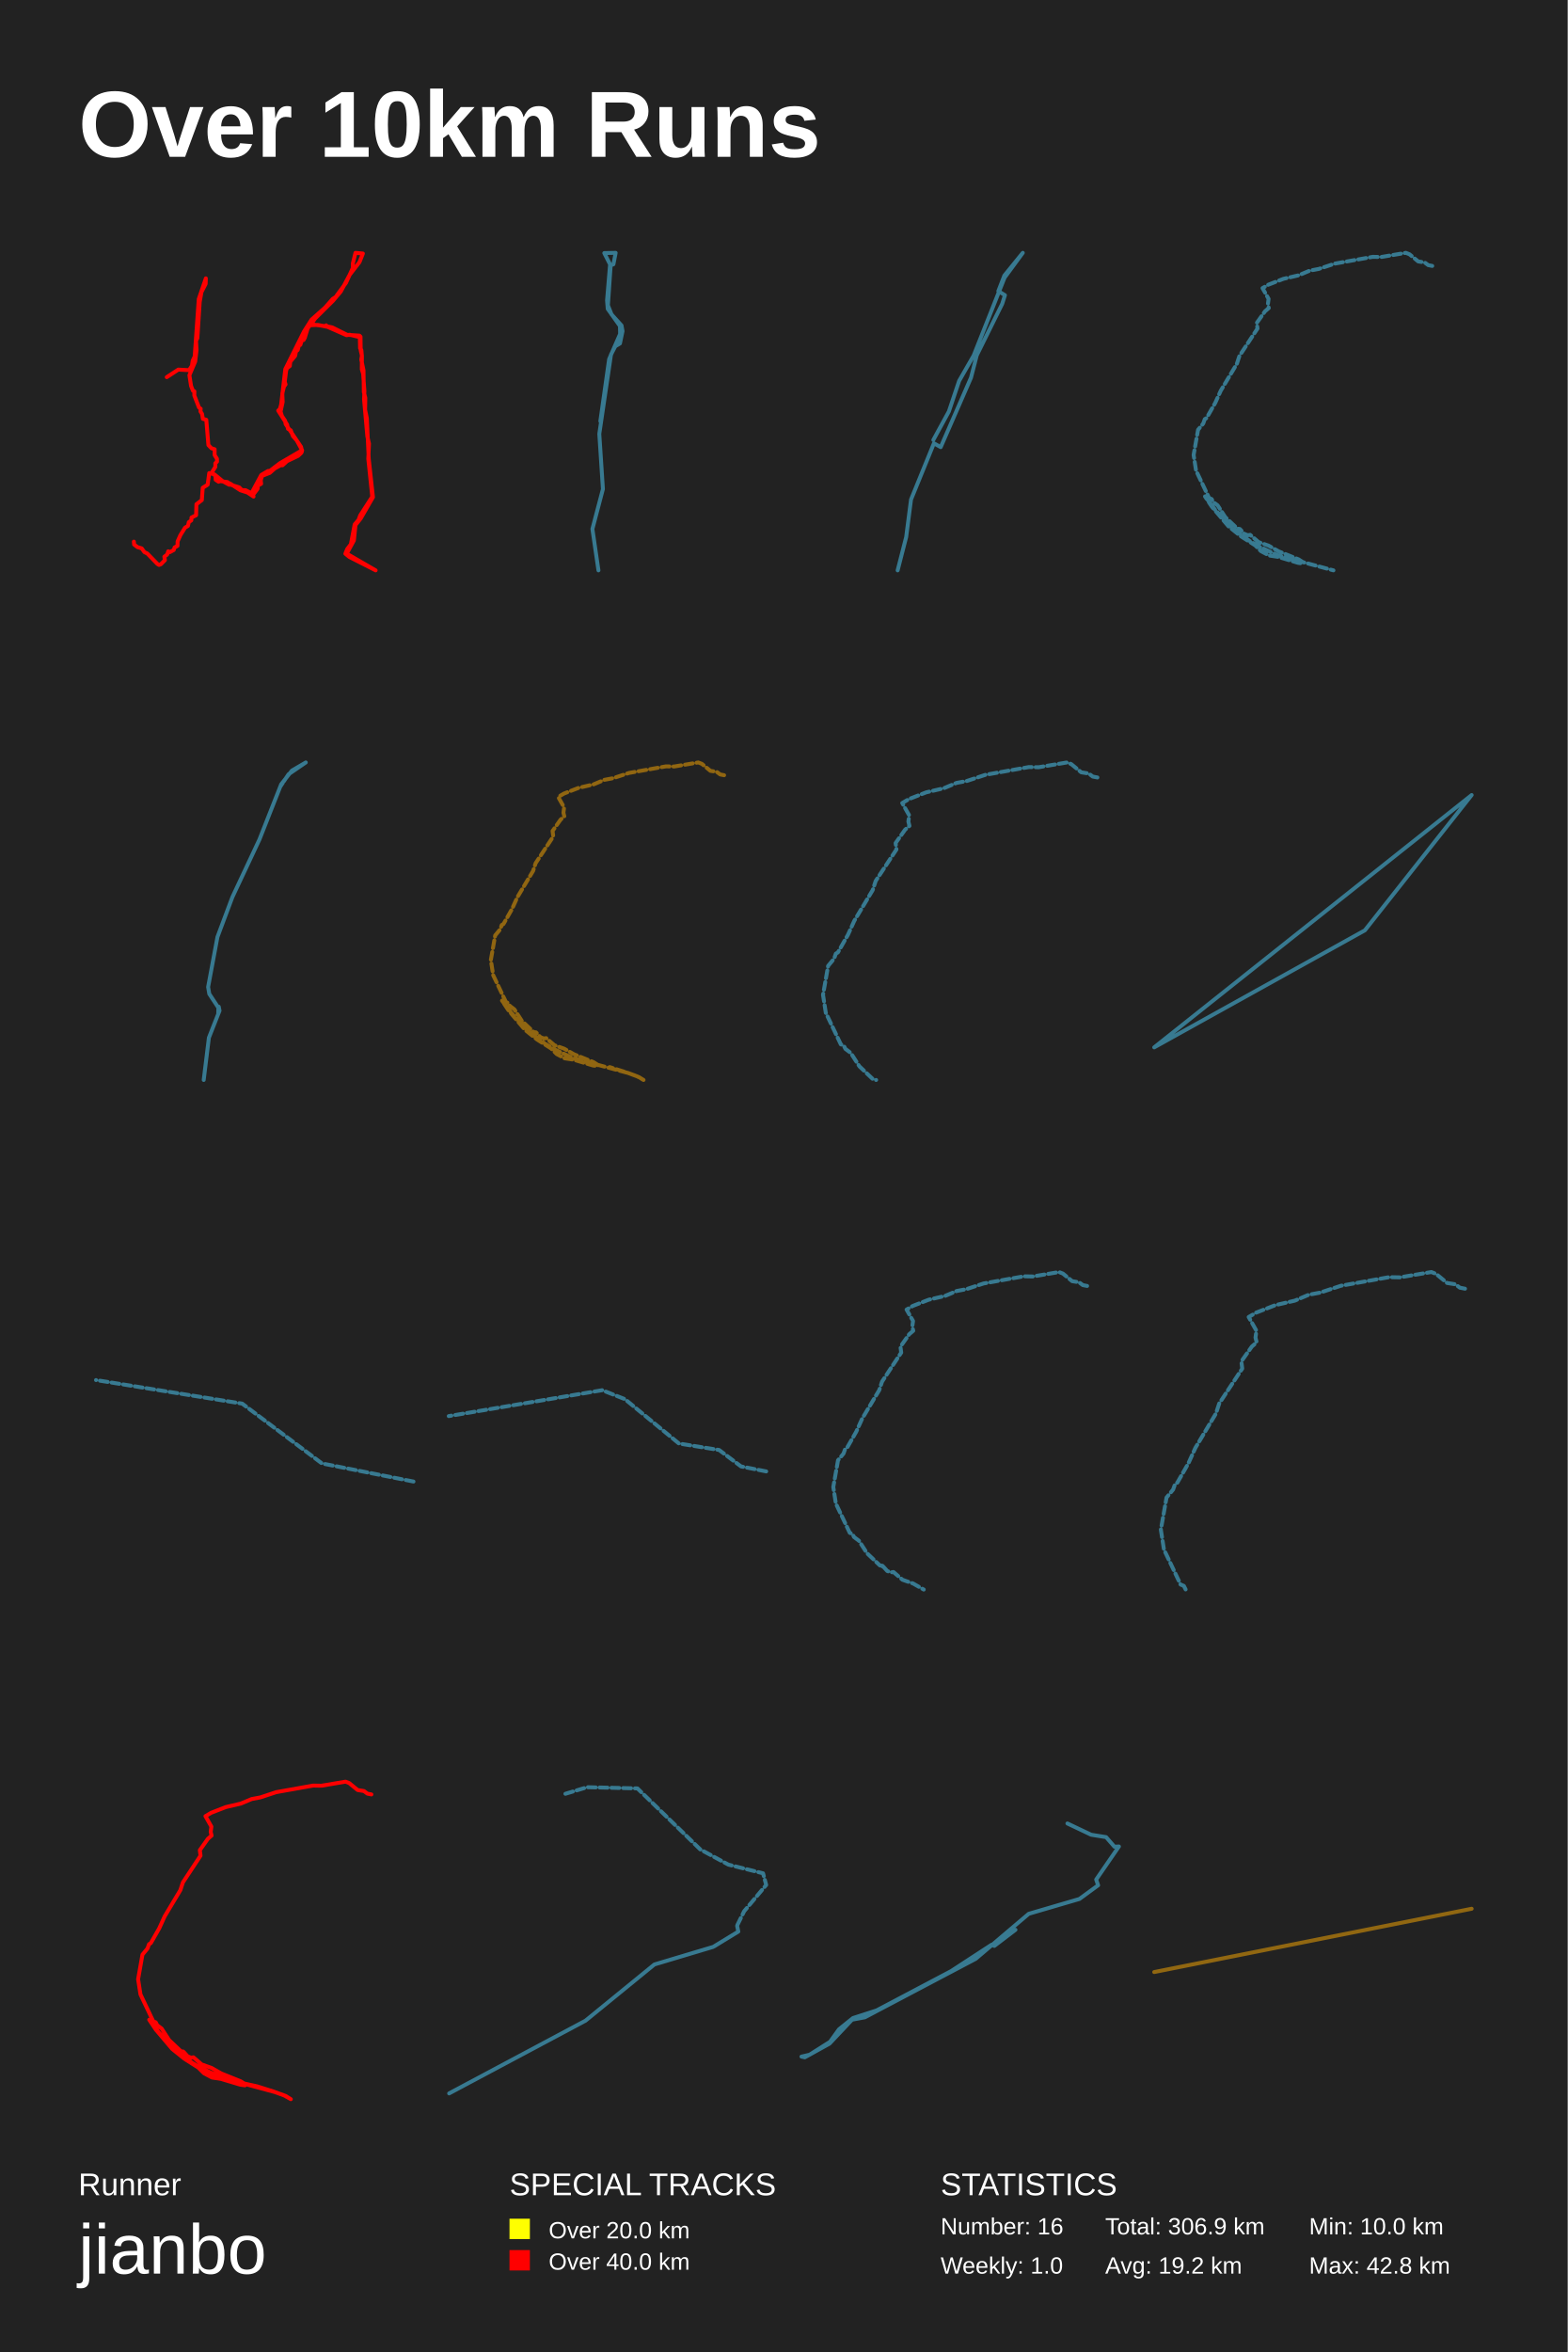
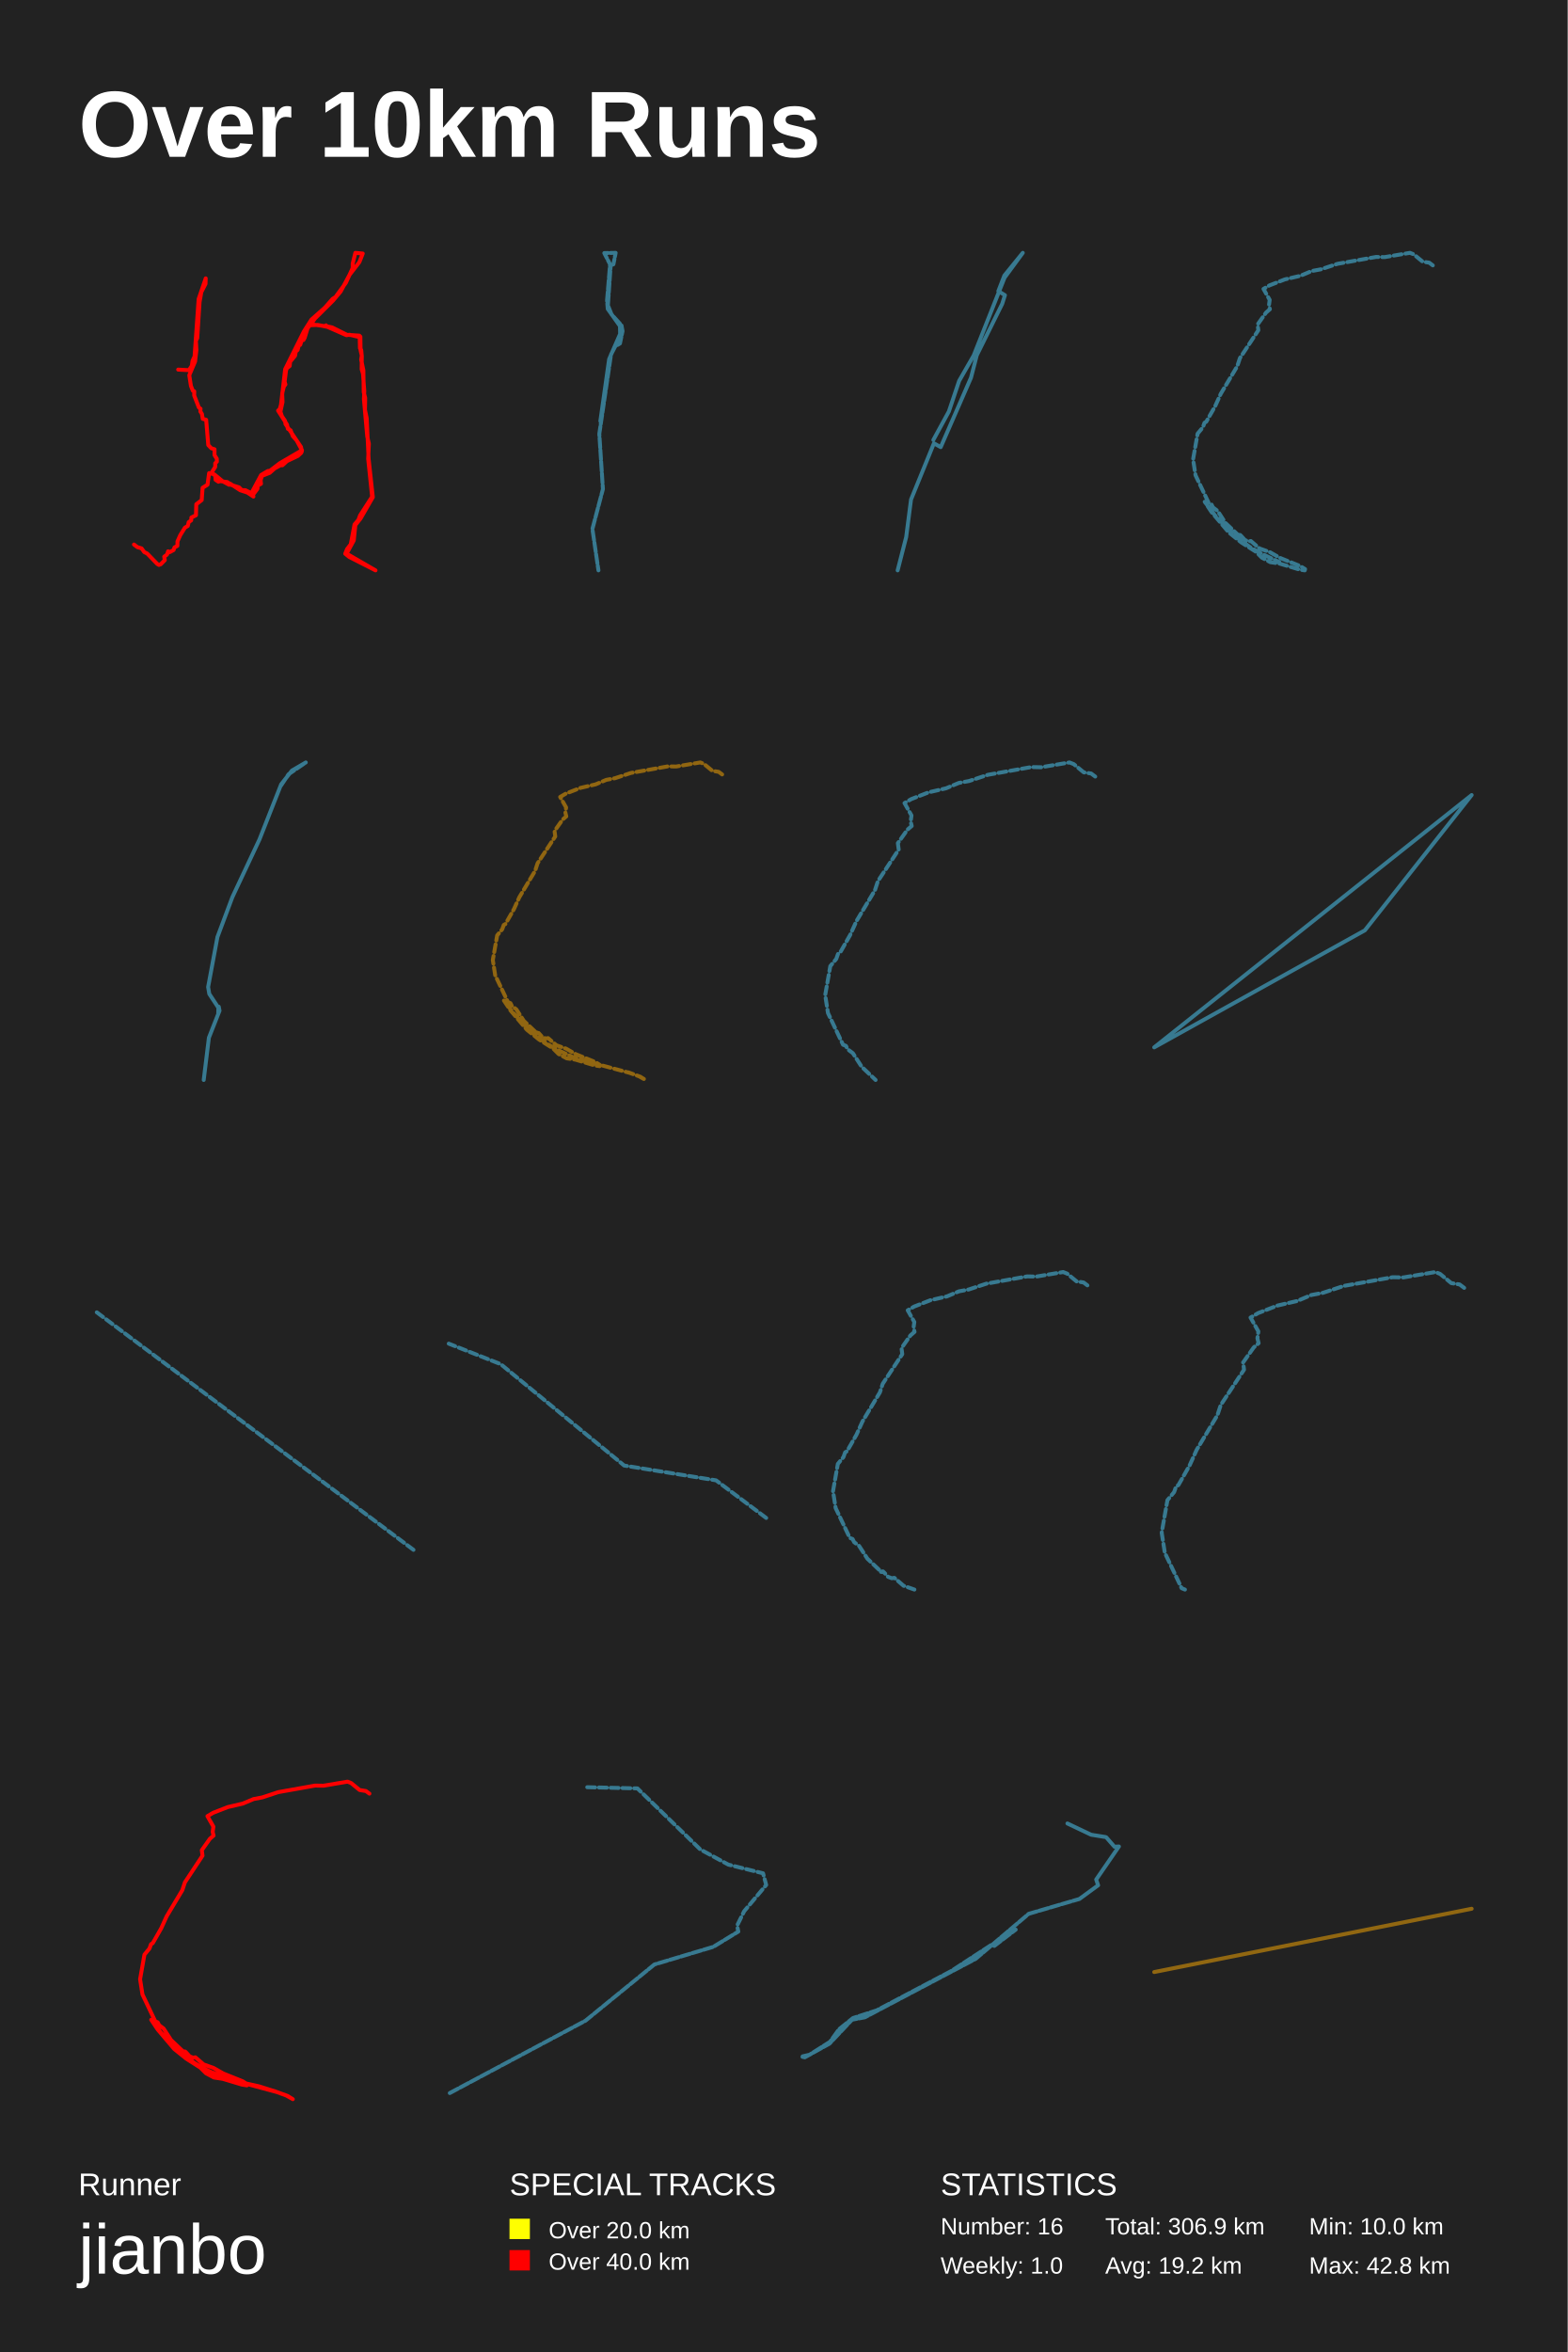
<svg xmlns="http://www.w3.org/2000/svg" baseProfile="full" height="300mm" version="1.1" viewBox="0,0,200,300" width="200mm">
  <defs />
  <rect fill="#222222" height="300" width="200" x="0" y="0" />
  <text fill="#FFFFFF" style="font-size:12px; font-family:Arial; font-weight:bold;" x="10" y="20">Over 10km Runs</text>
  <text fill="#FFFFFF" style="font-size:4px; font-family:Arial" x="10" y="280">Runner</text>
  <text fill="#FFFFFF" style="font-size:9px; font-family:Arial" x="10" y="290">jianbo</text>
  <text fill="#FFFFFF" style="font-size:4px; font-family:Arial" x="65" y="280">SPECIAL TRACKS</text>
  <rect fill="yellow" height="2.6" width="2.6" x="65" y="283" />
  <text fill="#FFFFFF" style="font-size:3px; font-family:Arial" x="70" y="285.5">Over 20.0 km</text>
  <rect fill="red" height="2.6" width="2.6" x="65" y="287" />
  <text fill="#FFFFFF" style="font-size:3px; font-family:Arial" x="70" y="289.5">Over 40.0 km</text>
  <text fill="#FFFFFF" style="font-size:4px; font-family:Arial" x="120" y="280">STATISTICS</text>
  <text fill="#FFFFFF" style="font-size:3px; font-family:Arial" x="120" y="285">Number: 16</text>
  <text fill="#FFFFFF" style="font-size:3px; font-family:Arial" x="120" y="290">Weekly: 1.0</text>
  <text fill="#FFFFFF" style="font-size:3px; font-family:Arial" x="141" y="285">Total: 306.9 km</text>
  <text fill="#FFFFFF" style="font-size:3px; font-family:Arial" x="141" y="290">Avg: 19.2 km</text>
  <text fill="#FFFFFF" style="font-size:3px; font-family:Arial" x="167" y="285">Min: 10.0 km</text>
  <text fill="#FFFFFF" style="font-size:3px; font-family:Arial" x="167" y="290">Max: 42.8 km</text>
-   <polyline fill="none" opacity="1" points="21.275,48.106 22.748,47.144 24.122,47.215 24.488,46.654 24.578,46.023 24.838,45.462 25.358,38.14 26.261,35.506 26.237,36.207 25.7,37.259 25.48,38.511 25.18,43.128 25.009,43.459 25.074,44.661 24.903,46.113 24.163,47.856 24.374,49.228 24.618,49.839 24.797,49.909 24.789,50.439 25.391,51.992 25.602,52.132 25.578,52.483 25.781,52.803 25.879,53.424 26.318,53.544 26.587,56.769 26.977,57.179 27.384,57.3 27.384,58.051 27.677,58.511 27.685,58.882 27.473,59.092 27.473,59.553 27.018,60.274 27.49,60.694 27.514,61.195 27.88,61.445 28.083,61.365 29.019,61.485 29.523,61.856 30.523,62.166 30.857,62.507 31.329,62.527 32.085,62.907 33.33,60.584 34.192,60.073 34.444,60.053 35.713,59.082 38.543,57.43 37.86,56.178 37.364,55.617 37.096,54.886 36.738,54.696 36.632,54.165 35.493,52.372 35.713,52.152 35.867,51.611 36.396,47.084 38.779,42.287 39.739,40.774 41.472,39.232 42.448,38.12 42.814,37.89 44.14,36.077 45.01,34.183 45.01,33.622 45.351,32.25 46.295,32.34 45.864,33.432 44.603,35.065 43.481,37.178 42.496,38.35 40.195,40.634 39.682,41.365 41.626,41.616 41.61,41.496 41.52,41.586 42.374,41.756 44.286,42.707 45.856,42.808 45.994,42.948 46.018,44.681 46.173,45.352 46.092,45.872 46.376,47.225 46.417,50.009 46.604,50.75 46.58,52.272 46.799,53.344 47.043,58.521 47.58,63.418 46.018,66.132 45.351,66.973 45.148,68.935 44.237,70.617 47.922,72.75 44.562,71.038 44.058,70.627 44.286,70.047 44.766,69.416 45.246,66.893 45.742,66.312 45.953,65.741 47.491,63.348 46.986,58.521 47.076,56.589 46.864,55.667 46.441,50.92 46.49,49.879 46.328,47.685 46.157,47.094 46.173,45.452 46.1,44.631 45.937,44.42 45.905,43.008 44.611,42.697 44.213,42.758 41.797,41.696 40.561,41.445 39.536,41.485 39.251,41.886 38.885,43.088 38.731,43.369 38.519,43.389 38.316,43.99 38.137,44.04 37.982,44.641 37.754,44.831 37.657,45.382 37.031,46.143 36.974,46.684 36.616,46.964 36.51,47.235 36.331,48.667 36.429,49.037 36.233,49.298 36.014,50.179 36.063,51.281 35.794,52.503 35.973,53.073 36.38,53.674 36.437,54.085 38.405,56.989 38.535,57.54 38.446,57.76 38.007,58.161 36.632,58.812 36.054,59.342 35.794,59.342 35.054,59.753 34.42,60.314 33.427,60.704 33.265,61.265 33.313,61.706 32.882,61.946 32.866,62.347 32.289,63.108 32.345,63.338 31.573,62.827 30.67,62.537 29.352,61.676 29.246,61.836 28.409,61.375 27.351,60.504 26.692,60.344 26.489,61.826 25.863,62.216 25.749,63.788 25.058,64.319 25.017,65.721 24.431,66.011 24.407,66.372 24.09,66.602 23.976,67.083 23.61,67.303 23.016,68.254 22.658,69.055 22.642,69.626 22.276,69.826 22.162,70.157 21.666,70.427 21.462,70.317 21.332,70.727 20.966,71.008 21.039,71.448 20.527,71.969 20.291,72.059 20.08,71.929 18.786,70.597 18.428,70.427 18.079,69.947 17.542,69.786 17.111,69.456 17.078,69.085" stroke="red" stroke-dasharray="none" stroke-linecap="round" stroke-linejoin="round" stroke-width="0.5" />
-   <polyline fill="none" opacity="0.5" points="77.445,38.315 77.533,39.398 79.092,41.591 79.114,42.646 79.202,41.509 79.29,42.186 77.709,45.814 76.589,53.719 77.709,45.814 79.29,42.186 79.202,41.509 79.114,42.646 79.092,41.591 77.533,39.398 77.445,38.315 77.818,33.874 78.258,33.712 78.543,32.25 77.094,32.277 77.906,33.874 77.555,38.937 78.016,40.102 79.29,41.509 79.422,42.24 79.092,43.811 78.499,44.163 77.95,45.218 76.457,55.344 76.918,62.382 75.578,67.471 76.347,72.75 75.578,67.471 76.918,62.382 76.457,55.344 77.95,45.218 78.499,44.163 79.092,43.811 79.422,42.24 79.29,41.509 78.016,40.102 77.555,38.937 77.906,33.874 77.094,32.277 78.543,32.25 78.258,33.712 77.818,33.874 77.445,38.315 77.533,39.398 79.092,41.591 79.114,42.646 79.202,41.509 79.29,42.186 77.709,45.814 76.589,53.719" stroke="#4dd2ff" stroke-dasharray="1,0.5" stroke-linecap="round" stroke-linejoin="round" stroke-width="0.5" />
-   <polyline fill="none" opacity="0.5" points="123.874,48.182 120.012,57.033 119.146,56.545 116.225,63.717 115.606,68.508 114.517,72.75 115.606,68.508 116.225,63.717 119.146,56.545 120.012,57.033 123.874,48.182 124.616,45.313 127.859,38.751 128.206,37.652 127.364,37.134 128.131,35.15 130.483,32.25 128.156,35.424 124.22,45.344 122.364,48.579 121.052,52.486 119.072,56.117 121.052,52.486 122.364,48.579 124.22,45.344 128.156,35.424 130.483,32.25 128.131,35.15 127.364,37.134 128.206,37.652 127.859,38.751 124.616,45.313 123.874,48.182 120.012,57.033 119.146,56.545 116.225,63.717 115.606,68.508 114.517,72.75 115.606,68.508 116.225,63.717 119.146,56.545 120.012,57.033 123.874,48.182 124.616,45.313 127.859,38.751 128.206,37.652 127.364,37.134 128.131,35.15 130.483,32.25 128.156,35.424 124.22,45.344 122.364,48.579 121.052,52.486 119.072,56.117 121.052,52.486 122.364,48.579" stroke="#4dd2ff" stroke-dasharray="1,0.5" stroke-linecap="round" stroke-linejoin="round" stroke-width="0.5" />
-   <polyline fill="none" opacity="0.5" points="182.722,33.918 182.205,33.816 181.755,33.478 180.93,33.345 179.82,32.434 179.353,32.25 176.201,32.782 175.126,32.762 170.306,33.621 168.23,34.307 167.087,34.522 165.678,35.115 163.735,35.565 161.817,36.312 161.067,36.752 161.842,38.123 161.75,38.809 161.867,39.29 161.384,39.709 160.333,41.193 160.425,41.909 158.123,45.398 157.79,46.41 155.738,49.838 155.038,51.382 153.929,53.326 153.704,53.459 153.503,54.022 152.845,54.82 152.278,58.032 152.586,60.016 154.254,63.524 154.579,63.657 154.763,64.026 155.346,64.465 156.322,65.969 157.865,67.432 158.173,67.473 157.923,67.524 158.257,67.554 158.749,68.096 159.19,68.27 159.491,68.219 160.575,69.15 161.851,69.6 163.126,70.326 165.67,71.349 166.262,71.727 166.22,71.881 165.586,71.789 163.068,71.032 161.917,70.858 160.867,70.295 160.141,69.569 158.307,68.403 156.731,67.135 154.587,64.609 153.729,63.32 155.021,65.018 157.389,67.483 159.391,68.976 160.641,69.712 163.051,70.848 170.114,72.75" stroke="#4dd2ff" stroke-dasharray="1,0.5" stroke-linecap="round" stroke-linejoin="round" stroke-width="0.5" />
-   <polyline fill="none" opacity="0.5" points="26.65,132.364 25.988,137.75 26.65,132.364 28.007,128.916 27.908,128.406 27.842,129.243 27.858,128.529 26.7,126.774 26.551,125.897 27.742,119.511 29.645,114.431 33.104,107.065 35.868,100.046 37.241,98.291 39.012,97.25 36.811,98.76 35.735,100.372 36.811,98.76 39.012,97.25 37.241,98.291 35.868,100.046 33.104,107.065 29.645,114.431 27.742,119.511 26.551,125.897 26.7,126.774 27.858,128.529 27.842,129.243 27.908,128.406 28.007,128.916 26.65,132.364 25.988,137.75 26.65,132.364 28.007,128.916 27.908,128.406 27.842,129.243 27.858,128.529 26.7,126.774 26.551,125.897 27.742,119.511 29.645,114.431 33.104,107.065 35.868,100.046 37.241,98.291 39.012,97.25 36.811,98.76" stroke="#4dd2ff" stroke-dasharray="1,0.5" stroke-linecap="round" stroke-linejoin="round" stroke-width="0.5" />
-   <polyline fill="none" opacity="0.5" points="92.38,98.88 91.875,98.78 91.435,98.45 90.628,98.32 89.544,97.43 89.087,97.25 86.006,97.77 84.954,97.75 80.243,98.59 78.213,99.26 77.097,99.471 75.719,100.051 73.82,100.491 71.945,101.221 71.211,101.651 71.969,102.991 71.88,103.661 71.994,104.131 71.521,104.542 70.494,105.992 70.584,106.692 68.334,110.102 68.008,111.092 66.002,114.442 65.318,115.953 64.234,117.853 64.014,117.983 63.818,118.533 63.174,119.313 62.62,122.452 62.921,124.392 64.552,127.822 64.869,127.952 65.049,128.312 65.619,128.742 66.573,130.212 68.081,131.641 68.383,131.681 68.138,131.731 68.464,131.761 68.945,132.291 69.377,132.461 69.671,132.411 70.73,133.321 71.977,133.761 73.225,134.471 75.711,135.471 76.29,135.84 76.249,135.99 75.629,135.9 73.168,135.161 72.043,134.991 71.016,134.441 70.306,133.731 68.513,132.591 66.972,131.351 64.878,128.882 64.038,127.622 65.301,129.282 67.616,131.691 69.573,133.151 70.795,133.871 73.151,134.981 80.055,136.84 81.286,137.29 82.101,137.75 81.417,137.33 79.909,136.78 77.781,136.11" stroke="#ffa900" stroke-dasharray="1,0.5" stroke-linecap="round" stroke-linejoin="round" stroke-width="0.5" />
-   <polyline fill="none" opacity="0.5" points="140.003,99.168 139.409,99.05 138.891,98.662 137.942,98.509 136.666,97.462 136.13,97.25 132.505,97.862 131.268,97.838 125.726,98.827 123.339,99.615 122.025,99.862 120.405,100.544 118.171,101.062 115.966,101.921 115.103,102.427 115.994,104.003 115.889,104.791 116.023,105.344 115.467,105.827 114.259,107.532 114.364,108.356 111.718,112.367 111.335,113.532 108.976,117.473 108.171,119.249 106.895,121.484 106.636,121.637 106.406,122.284 105.649,123.201 104.997,126.894 105.352,129.176 107.269,133.21 107.643,133.363 107.854,133.787 108.525,134.292 109.647,136.021 111.421,137.703 111.776,137.75" stroke="#4dd2ff" stroke-dasharray="1,0.5" stroke-linecap="round" stroke-linejoin="round" stroke-width="0.5" />
-   <polyline fill="none" opacity="0.5" points="147.25,133.592 187.75,101.408 174.124,118.666 147.25,133.592 187.75,101.408 174.124,118.666 147.25,133.592 187.75,101.408 174.124,118.666 147.25,133.592 187.75,101.408 174.124,118.666 147.25,133.592 187.75,101.408 174.124,118.666 147.25,133.592 187.75,101.408 174.124,118.666 147.25,133.592 187.75,101.408 174.124,118.666 147.25,133.592 187.75,101.408 174.124,118.666 147.25,133.592 187.75,101.408 174.124,118.666 147.25,133.592 187.75,101.408 174.124,118.666 147.25,133.592 187.75,101.408 174.124,118.666 147.25,133.592 187.75,101.408 174.124,118.666 147.25,133.592 187.75,101.408 174.124,118.666 147.25,133.592 187.75,101.408 174.124,118.666 147.25,133.592 187.75,101.408 174.124,118.666 147.25,133.592 187.75,101.408 174.124,118.666 147.25,133.592 187.75,101.408 174.124,118.666 147.25,133.592 187.75,101.408" stroke="#4dd2ff" stroke-dasharray="1,0.5" stroke-linecap="round" stroke-linejoin="round" stroke-width="0.5" />
-   <polyline fill="none" opacity="0.5" points="52.75,188.972 41.071,186.661 30.899,179.033 12.25,176.028" stroke="#4dd2ff" stroke-dasharray="1,0.5" stroke-linecap="round" stroke-linejoin="round" stroke-width="0.5" />
-   <polyline fill="none" opacity="0.5" points="97.75,187.679 94.539,187.044 91.742,184.947 86.615,184.121 79.727,178.465 76.827,177.321 57.25,180.625" stroke="#4dd2ff" stroke-dasharray="1,0.5" stroke-linecap="round" stroke-linejoin="round" stroke-width="0.5" />
-   <polyline fill="none" opacity="0.5" points="138.691,164.024 138.141,163.915 137.663,163.556 136.784,163.415 135.605,162.446 135.108,162.25 131.755,162.816 130.611,162.794 125.485,163.708 123.276,164.438 122.061,164.666 120.562,165.297 118.495,165.776 116.455,166.571 115.657,167.039 116.482,168.497 116.384,169.226 116.509,169.738 115.994,170.184 114.877,171.762 114.974,172.524 112.526,176.235 112.171,177.312 109.989,180.957 109.244,182.6 108.065,184.668 107.825,184.809 107.612,185.408 106.912,186.256 106.309,189.673 106.637,191.784 108.411,195.515 108.757,195.657 108.952,196.048 109.573,196.516 110.61,198.116 112.251,199.671 112.579,199.715 112.313,199.769 112.668,199.802 113.191,200.378 113.661,200.563 113.981,200.509 115.134,201.499 116.491,201.978 117.848,202.75" stroke="#4dd2ff" stroke-dasharray="1,0.5" stroke-linecap="round" stroke-linejoin="round" stroke-width="0.5" />
-   <polyline fill="none" opacity="0.5" points="186.902,164.376 186.243,164.245 185.669,163.815 184.617,163.645 183.203,162.485 182.608,162.25 178.591,162.928 177.22,162.902 171.076,163.998 168.43,164.871 166.974,165.145 165.178,165.902 162.701,166.475 160.257,167.427 159.3,167.988 160.289,169.736 160.172,170.609 160.321,171.222 159.704,171.757 158.365,173.648 158.482,174.561 155.549,179.007 155.123,180.298 152.509,184.666 151.616,186.635 150.203,189.113 149.916,189.282 149.661,189.999 148.821,191.016 148.098,195.11 148.491,197.639 150.617,202.111 151.032,202.281 151.265,202.75" stroke="#4dd2ff" stroke-dasharray="1,0.5" stroke-linecap="round" stroke-linejoin="round" stroke-width="0.5" />
-   <polyline fill="none" opacity="1" points="47.38,228.88 46.875,228.78 46.435,228.45 45.628,228.32 44.544,227.43 44.087,227.25 41.006,227.77 39.954,227.75 35.243,228.59 33.213,229.26 32.097,229.471 30.719,230.051 28.82,230.491 26.945,231.221 26.211,231.651 26.969,232.991 26.88,233.661 26.994,234.131 26.521,234.542 25.494,235.992 25.584,236.692 23.334,240.102 23.008,241.092 21.002,244.442 20.318,245.953 19.234,247.853 19.014,247.983 18.818,248.533 18.174,249.313 17.62,252.452 17.921,254.392 19.552,257.822 19.869,257.952 20.049,258.312 20.619,258.742 21.573,260.212 23.081,261.641 23.383,261.681 23.138,261.731 23.464,261.761 23.945,262.291 24.377,262.461 24.671,262.411 25.73,263.321 26.977,263.761 28.225,264.471 30.711,265.471 31.29,265.84 31.249,265.99 30.629,265.9 28.168,265.161 27.043,264.991 26.016,264.441 25.306,263.731 23.513,262.591 21.972,261.351 19.878,258.882 19.038,257.622 20.301,259.282 22.616,261.691 24.573,263.151 25.795,263.871 28.151,264.981 35.055,266.84 36.286,267.29 37.101,267.75 36.417,267.33 34.909,266.78 32.781,266.11 29.537,265.391 26.806,264.331 25.339,263.591" stroke="red" stroke-dasharray="none" stroke-linecap="round" stroke-linejoin="round" stroke-width="0.5" />
-   <polyline fill="none" opacity="0.5" points="72.132,228.798 74.917,227.959 81.321,228.112 89.334,235.89 92.923,237.835 97.348,238.941 97.75,240.428 94.934,243.783 94.037,245.613 94.192,246.376 91.005,248.32 83.487,250.57 74.7,257.738 57.25,267.041 74.7,257.738 83.487,250.57 91.005,248.32 94.192,246.376 94.037,245.613" stroke="#4dd2ff" stroke-dasharray="1,0.5" stroke-linecap="round" stroke-linejoin="round" stroke-width="0.5" />
-   <polyline fill="none" opacity="0.5" points="107.037,258.839 105.896,260.428 103.292,262.078 102.25,262.323 102.672,262.415 105.821,260.673 108.698,257.616 110.335,257.311 124.472,249.854 131.242,244.108 137.715,242.213 140.096,240.471 139.848,239.737 142.75,235.52 142.18,235.55 141.113,234.328 139.203,234.022 136.178,232.585 139.203,234.022 141.113,234.328 142.18,235.55 142.75,235.52 139.848,239.737 140.096,240.471 137.715,242.213 131.242,244.108 124.472,249.854 110.335,257.311 108.698,257.616 105.821,260.673 102.672,262.415 102.25,262.323 103.292,262.078 105.896,260.428 107.037,258.839 108.822,257.403 111.848,256.425 121.347,251.412 126.505,248.051 126.853,248.203 129.581,246.125 126.853,248.203 126.505,248.051 121.347,251.412 111.848,256.425 108.822,257.403 107.037,258.839 105.896,260.428 103.292,262.078 102.25,262.323 102.672,262.415 105.821,260.673 108.698,257.616 110.335,257.311 124.472,249.854 131.242,244.108 137.715,242.213 140.096,240.471 139.848,239.737 142.75,235.52 142.18,235.55 141.113,234.328 139.203,234.022 136.178,232.585 139.203,234.022 141.113,234.328 142.18,235.55 142.75,235.52 139.848,239.737 140.096,240.471 137.715,242.213 131.242,244.108" stroke="#4dd2ff" stroke-dasharray="1,0.5" stroke-linecap="round" stroke-linejoin="round" stroke-width="0.5" />
-   <polyline fill="none" opacity="0.5" points="147.25,251.537 187.75,243.463 147.25,251.537 187.75,243.463 147.25,251.537 187.75,243.463 147.25,251.537 187.75,243.463 147.25,251.537 187.75,243.463 147.25,251.537 187.75,243.463 147.25,251.537 187.75,243.463 147.25,251.537 187.75,243.463 147.25,251.537 187.75,243.463 147.25,251.537 187.75,243.463 147.25,251.537 187.75,243.463 147.25,251.537 187.75,243.463 147.25,251.537 187.75,243.463 147.25,251.537 187.75,243.463 147.25,251.537 187.75,243.463 147.25,251.537 187.75,243.463 147.25,251.537 187.75,243.463 147.25,251.537 187.75,243.463 147.25,251.537 187.75,243.463 147.25,251.537 187.75,243.463 147.25,251.537 187.75,243.463 147.25,251.537 187.75,243.463 147.25,251.537 187.75,243.463 147.25,251.537 187.75,243.463 147.25,251.537 187.75,243.463 147.25,251.537 187.75,243.463 147.25,251.537 187.75,243.463 147.25,251.537 187.75,243.463 147.25,251.537 187.75,243.463 147.25,251.537 187.75,243.463 147.25,251.537 187.75,243.463 147.25,251.537 187.75,243.463 147.25,251.537 187.75,243.463 147.25,251.537 187.75,243.463 147.25,251.537 187.75,243.463 147.25,251.537 187.75,243.463 147.25,251.537 187.75,243.463 147.25,251.537 187.75,243.463 147.25,251.537 187.75,243.463 147.25,251.537 187.75,243.463 147.25,251.537 187.75,243.463 147.25,251.537 187.75,243.463 147.25,251.537 187.75,243.463 147.25,251.537 187.75,243.463 147.25,251.537 187.75,243.463 147.25,251.537 187.75,243.463 147.25,251.537 187.75,243.463 147.25,251.537 187.75,243.463 147.25,251.537 187.75,243.463 147.25,251.537 187.75,243.463 147.25,251.537 187.75,243.463 147.25,251.537 187.75,243.463 147.25,251.537 187.75,243.463 147.25,251.537 187.75,243.463 147.25,251.537 187.75,243.463 147.25,251.537 187.75,243.463 147.25,251.537 187.75,243.463 147.25,251.537 187.75,243.463 147.25,251.537 187.75,243.463 147.25,251.537 187.75,243.463 147.25,251.537 187.75,243.463 147.25,251.537 187.75,243.463 147.25,251.537 187.75,243.463 147.25,251.537 187.75,243.463 147.25,251.537 187.75,243.463 147.25,251.537 187.75,243.463 147.25,251.537 187.75,243.463 147.25,251.537 187.75,243.463 147.25,251.537 187.75,243.463 147.25,251.537 187.75,243.463 147.25,251.537 187.75,243.463 147.25,251.537 187.75,243.463 147.25,251.537 187.75,243.463 147.25,251.537 187.75,243.463 147.25,251.537 187.75,243.463 147.25,251.537 187.75,243.463 147.25,251.537 187.75,243.463 147.25,251.537 187.75,243.463 147.25,251.537 187.75,243.463 147.25,251.537 187.75,243.463 147.25,251.537 187.75,243.463 147.25,251.537 187.75,243.463 147.25,251.537 187.75,243.463 147.25,251.537 187.75,243.463 147.25,251.537 187.75,243.463 147.25,251.537 187.75,243.463 147.25,251.537 187.75,243.463 147.25,251.537 187.75,243.463 147.25,251.537 187.75,243.463 147.25,251.537 187.75,243.463 147.25,251.537 187.75,243.463 147.25,251.537 187.75,243.463 147.25,251.537 187.75,243.463 147.25,251.537 187.75,243.463 147.25,251.537 187.75,243.463 147.25,251.537 187.75,243.463 147.25,251.537 187.75,243.463 147.25,251.537 187.75,243.463 147.25,251.537 187.75,243.463 147.25,251.537 187.75,243.463 147.25,251.537 187.75,243.463 147.25,251.537 187.75,243.463 147.25,251.537 187.75,243.463 147.25,251.537 187.75,243.463 147.25,251.537 187.75,243.463 147.25,251.537 187.75,243.463 147.25,251.537 187.75,243.463 147.25,251.537 187.75,243.463 147.25,251.537 187.75,243.463 147.25,251.537 187.75,243.463 147.25,251.537 187.75,243.463 147.25,251.537 187.75,243.463 147.25,251.537 187.75,243.463 147.25,251.537 187.75,243.463 147.25,251.537 187.75,243.463 147.25,251.537 187.75,243.463 147.25,251.537 187.75,243.463 147.25,251.537 187.75,243.463 147.25,251.537 187.75,243.463 147.25,251.537 187.75,243.463 147.25,251.537 187.75,243.463 147.25,251.537 187.75,243.463 147.25,251.537 187.75,243.463 147.25,251.537 187.75,243.463 147.25,251.537 187.75,243.463 147.25,251.537 187.75,243.463 147.25,251.537 187.75,243.463 147.25,251.537 187.75,243.463 147.25,251.537 187.75,243.463 147.25,251.537 187.75,243.463 147.25,251.537 187.75,243.463 147.25,251.537 187.75,243.463 147.25,251.537 187.75,243.463 147.25,251.537 187.75,243.463 147.25,251.537 187.75,243.463 147.25,251.537 187.75,243.463 147.25,251.537 187.75,243.463 147.25,251.537 187.75,243.463 147.25,251.537 187.75,243.463 147.25,251.537 187.75,243.463 147.25,251.537 187.75,243.463 147.25,251.537 187.75,243.463 147.25,251.537 187.75,243.463 147.25,251.537 187.75,243.463 147.25,251.537 187.75,243.463 147.25,251.537 187.75,243.463 147.25,251.537 187.75,243.463 147.25,251.537 187.75,243.463 147.25,251.537 187.75,243.463 147.25,251.537" stroke="#ffac00" stroke-dasharray="1,0.5" stroke-linecap="round" stroke-linejoin="round" stroke-width="0.5" />
+   <polyline fill="none" opacity="1" points="22.731,47.144 24.106,47.215 24.472,46.654 24.561,46.023 24.822,45.462 25.342,38.14 26.245,35.506 26.221,36.207 25.684,37.259 25.464,38.511 25.163,43.128 24.992,43.459 25.058,44.661 24.887,46.113 24.147,47.856 24.358,49.228 24.602,49.839 24.781,49.909 24.773,50.439 25.375,51.992 25.586,52.132 25.562,52.483 25.765,52.803 25.863,53.424 26.302,53.544 26.57,56.769 26.961,57.179 27.368,57.3 27.368,58.051 27.66,58.511 27.668,58.882 27.457,59.092 27.457,59.553 27.002,60.274 27.473,60.694 27.498,61.195 27.864,61.445 28.067,61.365 29.002,61.485 29.507,61.856 30.507,62.166 30.841,62.507 31.312,62.527 32.069,62.907 33.313,60.584 34.176,60.073 34.428,60.053 35.697,59.082 38.527,57.43 37.844,56.178 37.348,55.617 37.079,54.886 36.721,54.696 36.616,54.165 35.477,52.372 35.697,52.152 35.851,51.611 36.38,47.084 38.763,42.287 39.723,40.774 41.455,39.232 42.431,38.12 42.797,37.89 44.123,36.077 44.994,34.183 44.994,33.622 45.335,32.25 46.279,32.34 45.848,33.432 44.587,35.065 43.464,37.178 42.48,38.35 40.178,40.634 39.666,41.365 41.61,41.616 41.594,41.496 41.504,41.586 42.358,41.756 44.27,42.707 45.84,42.808 45.978,42.948 46.002,44.681 46.157,45.352 46.075,45.872 46.36,47.225 46.401,50.009 46.588,50.75 46.563,52.272 46.783,53.344 47.027,58.521 47.564,63.418 46.002,66.132 45.335,66.973 45.132,68.935 44.221,70.617 47.906,72.75 44.546,71.038 44.042,70.627 44.27,70.047 44.75,69.416 45.229,66.893 45.726,66.312 45.937,65.741 47.474,63.348 46.97,58.521 47.06,56.589 46.848,55.667 46.425,50.92 46.474,49.879 46.311,47.685 46.14,47.094 46.157,45.452 46.084,44.631 45.921,44.42 45.888,43.008 44.595,42.697 44.196,42.758 41.781,41.696 40.544,41.445 39.52,41.485 39.235,41.886 38.869,43.088 38.714,43.369 38.503,43.389 38.299,43.99 38.12,44.04 37.966,44.641 37.738,44.831 37.641,45.382 37.014,46.143 36.957,46.684 36.599,46.964 36.494,47.235 36.315,48.667 36.412,49.037 36.217,49.298 35.998,50.179 36.046,51.281 35.778,52.503 35.957,53.073 36.364,53.674 36.421,54.085 38.389,56.989 38.519,57.54 38.43,57.76 37.99,58.161 36.616,58.812 36.038,59.342 35.778,59.342 35.038,59.753 34.403,60.314 33.411,60.704 33.248,61.265 33.297,61.706 32.866,61.946 32.85,62.347 32.272,63.108 32.329,63.338 31.556,62.827 30.654,62.537 29.336,61.676 29.23,61.836 28.392,61.375 27.335,60.504 26.676,60.344 26.473,61.826 25.847,62.216 25.733,63.788 25.041,64.319 25.001,65.721 24.415,66.011 24.391,66.372 24.073,66.602 23.959,67.083 23.593,67.303 23,68.254 22.642,69.055 22.626,69.626 22.259,69.826 22.146,70.157 21.649,70.427 21.446,70.317 21.316,70.727 20.95,71.008 21.023,71.448 20.511,71.969 20.275,72.059 20.063,71.929 18.77,70.597 18.412,70.427 18.062,69.947 17.526,69.786 17.094,69.456" stroke="red" stroke-dasharray="none" stroke-linecap="round" stroke-linejoin="round" stroke-width="0.5" />
+   <polyline fill="none" opacity="0.5" points="77.533,39.398 79.092,41.591 79.114,42.646 79.202,41.509 79.29,42.186 77.709,45.814 76.589,53.719 77.709,45.814 79.29,42.186 79.202,41.509 79.114,42.646 79.092,41.591 77.533,39.398 77.445,38.315 77.818,33.874 78.258,33.712 78.543,32.25 77.094,32.277 77.906,33.874 77.555,38.937 78.016,40.102 79.29,41.509 79.422,42.24 79.092,43.811 78.499,44.163 77.95,45.218 76.457,55.344 76.918,62.382 75.578,67.471 76.347,72.75 75.578,67.471 76.918,62.382 76.457,55.344 77.95,45.218 78.499,44.163 79.092,43.811 79.422,42.24 79.29,41.509 78.016,40.102 77.555,38.937 77.906,33.874 77.094,32.277 78.543,32.25 78.258,33.712 77.818,33.874 77.445,38.315 77.533,39.398 79.092,41.591 79.114,42.646 79.202,41.509 79.29,42.186 77.709,45.814" stroke="#4dd2ff" stroke-dasharray="1,0.5" stroke-linecap="round" stroke-linejoin="round" stroke-width="0.5" />
+   <polyline fill="none" opacity="0.5" points="120.012,57.033 119.146,56.545 116.225,63.717 115.606,68.508 114.517,72.75 115.606,68.508 116.225,63.717 119.146,56.545 120.012,57.033 123.874,48.182 124.616,45.313 127.859,38.751 128.206,37.652 127.364,37.134 128.131,35.15 130.483,32.25 128.156,35.424 124.22,45.344 122.364,48.579 121.052,52.486 119.072,56.117 121.052,52.486 122.364,48.579 124.22,45.344 128.156,35.424 130.483,32.25 128.131,35.15 127.364,37.134 128.206,37.652 127.859,38.751 124.616,45.313 123.874,48.182 120.012,57.033 119.146,56.545 116.225,63.717 115.606,68.508 114.517,72.75 115.606,68.508 116.225,63.717 119.146,56.545 120.012,57.033 123.874,48.182 124.616,45.313 127.859,38.751 128.206,37.652 127.364,37.134 128.131,35.15 130.483,32.25 128.156,35.424 124.22,45.344 122.364,48.579 121.052,52.486 119.072,56.117 121.052,52.486" stroke="#4dd2ff" stroke-dasharray="1,0.5" stroke-linecap="round" stroke-linejoin="round" stroke-width="0.5" />
+   <polyline fill="none" opacity="0.5" points="182.792,33.85 182.332,33.505 181.488,33.369 180.355,32.438 179.878,32.25 176.656,32.794 175.557,32.773 170.632,33.651 168.51,34.352 167.342,34.571 165.902,35.178 163.917,35.638 161.957,36.401 161.19,36.851 161.982,38.252 161.889,38.953 162.008,39.444 161.514,39.873 160.44,41.389 160.534,42.121 158.182,45.686 157.841,46.721 155.744,50.223 155.029,51.802 153.895,53.788 153.665,53.924 153.461,54.499 152.787,55.315 152.208,58.597 152.523,60.625 154.228,64.21 154.56,64.346 154.747,64.723 155.344,65.172 156.341,66.709 157.917,68.203 158.233,68.245 157.977,68.297 158.318,68.329 158.821,68.883 159.272,69.06 159.579,69.008 160.687,69.959 161.991,70.419 163.295,71.161 165.894,72.207 166.499,72.593 166.456,72.75 165.808,72.656 163.235,71.882 162.059,71.705 160.985,71.13 160.244,70.388 158.369,69.196 156.758,67.9 154.568,65.318 153.691,64.001 155.012,65.737 157.432,68.256 159.477,69.782 160.755,70.534 163.218,71.694" stroke="#4dd2ff" stroke-dasharray="1,0.5" stroke-linecap="round" stroke-linejoin="round" stroke-width="0.5" />
+   <polyline fill="none" opacity="0.5" points="25.988,137.75 26.65,132.364 28.007,128.916 27.908,128.406 27.842,129.243 27.858,128.529 26.7,126.774 26.551,125.897 27.742,119.511 29.645,114.431 33.104,107.065 35.868,100.046 37.241,98.291 39.012,97.25 36.811,98.76 35.735,100.372 36.811,98.76 39.012,97.25 37.241,98.291 35.868,100.046 33.104,107.065 29.645,114.431 27.742,119.511 26.551,125.897 26.7,126.774 27.858,128.529 27.842,129.243 27.908,128.406 28.007,128.916 26.65,132.364 25.988,137.75 26.65,132.364 28.007,128.916 27.908,128.406 27.842,129.243 27.858,128.529 26.7,126.774 26.551,125.897 27.742,119.511 29.645,114.431 33.104,107.065 35.868,100.046 37.241,98.291 39.012,97.25" stroke="#4dd2ff" stroke-dasharray="1,0.5" stroke-linecap="round" stroke-linejoin="round" stroke-width="0.5" />
+   <polyline fill="none" opacity="0.5" points="92.128,98.78 91.688,98.45 90.881,98.32 89.796,97.43 89.34,97.25 86.259,97.77 85.207,97.75 80.496,98.59 78.466,99.26 77.349,99.471 75.972,100.051 74.072,100.491 72.198,101.221 71.464,101.651 72.222,102.991 72.132,103.661 72.246,104.131 71.774,104.542 70.747,105.992 70.836,106.692 68.586,110.102 68.26,111.092 66.255,114.442 65.57,115.953 64.486,117.853 64.266,117.983 64.071,118.533 63.427,119.313 62.872,122.452 63.174,124.392 64.804,127.822 65.122,127.952 65.301,128.312 65.872,128.742 66.826,130.212 68.334,131.641 68.635,131.681 68.391,131.731 68.717,131.761 69.198,132.291 69.63,132.461 69.923,132.411 70.983,133.321 72.23,133.761 73.477,134.471 75.963,135.471 76.542,135.84 76.501,135.99 75.882,135.9 73.42,135.161 72.295,134.991 71.268,134.441 70.559,133.731 68.766,132.591 67.225,131.351 65.13,128.882 64.291,127.622 65.554,129.282 67.869,131.691 69.825,133.151 71.048,133.871 73.404,134.981 80.308,136.84 81.539,137.29 82.354,137.75 81.669,137.33 80.161,136.78" stroke="#ffa900" stroke-dasharray="1,0.5" stroke-linecap="round" stroke-linejoin="round" stroke-width="0.5" />
+   <polyline fill="none" opacity="0.5" points="139.726,99.052 139.208,98.663 138.257,98.51 136.981,97.462 136.443,97.25 132.814,97.863 131.576,97.839 126.028,98.828 123.638,99.618 122.322,99.865 120.7,100.548 118.464,101.066 116.256,101.926 115.392,102.433 116.284,104.011 116.179,104.8 116.313,105.354 115.757,105.837 114.547,107.544 114.653,108.369 112.003,112.385 111.619,113.551 109.258,117.496 108.451,119.275 107.175,121.512 106.916,121.665 106.685,122.313 105.927,123.231 105.274,126.929 105.629,129.213 107.549,133.252 107.923,133.405 108.135,133.829 108.807,134.335 109.93,136.066 111.706,137.75" stroke="#4dd2ff" stroke-dasharray="1,0.5" stroke-linecap="round" stroke-linejoin="round" stroke-width="0.5" />
+   <polyline fill="none" opacity="0.5" points="187.75,101.408 174.124,118.666 147.25,133.592 187.75,101.408 174.124,118.666 147.25,133.592 187.75,101.408 174.124,118.666 147.25,133.592 187.75,101.408 174.124,118.666 147.25,133.592 187.75,101.408 174.124,118.666 147.25,133.592 187.75,101.408 174.124,118.666 147.25,133.592 187.75,101.408 174.124,118.666 147.25,133.592 187.75,101.408 174.124,118.666 147.25,133.592 187.75,101.408 174.124,118.666 147.25,133.592 187.75,101.408 174.124,118.666 147.25,133.592 187.75,101.408 174.124,118.666 147.25,133.592 187.75,101.408 174.124,118.666 147.25,133.592 187.75,101.408 174.124,118.666 147.25,133.592 187.75,101.408 174.124,118.666 147.25,133.592 187.75,101.408 174.124,118.666 147.25,133.592 187.75,101.408 174.124,118.666 147.25,133.592 187.75,101.408 174.124,118.666 147.25,133.592" stroke="#4dd2ff" stroke-dasharray="1,0.5" stroke-linecap="round" stroke-linejoin="round" stroke-width="0.5" />
+   <polyline fill="none" opacity="0.5" points="52.75,197.685 12.25,167.315" stroke="#4dd2ff" stroke-dasharray="1,0.5" stroke-linecap="round" stroke-linejoin="round" stroke-width="0.5" />
+   <polyline fill="none" opacity="0.5" points="97.75,193.616 91.355,188.821 79.632,186.932 63.882,173.999 57.25,171.384" stroke="#4dd2ff" stroke-dasharray="1,0.5" stroke-linecap="round" stroke-linejoin="round" stroke-width="0.5" />
+   <polyline fill="none" opacity="0.5" points="138.726,163.948 138.238,163.581 137.342,163.437 136.14,162.45 135.634,162.25 132.216,162.827 131.049,162.805 125.823,163.737 123.571,164.48 122.333,164.713 120.805,165.357 118.698,165.845 116.618,166.655 115.804,167.132 116.645,168.619 116.546,169.362 116.672,169.883 116.148,170.338 115.009,171.947 115.108,172.723 112.613,176.506 112.251,177.605 110.027,181.321 109.267,182.996 108.064,185.104 107.82,185.248 107.603,185.858 106.889,186.723 106.274,190.206 106.609,192.358 108.417,196.162 108.77,196.306 108.969,196.706 109.602,197.182 110.659,198.813 112.332,200.399 112.667,200.443 112.396,200.499 112.757,200.532 113.291,201.12 113.77,201.308 114.095,201.253 115.271,202.262 116.654,202.75" stroke="#4dd2ff" stroke-dasharray="1,0.5" stroke-linecap="round" stroke-linejoin="round" stroke-width="0.5" />
+   <polyline fill="none" opacity="0.5" points="186.796,164.269 186.215,163.833 185.151,163.662 183.721,162.488 183.118,162.25 179.054,162.936 177.667,162.91 171.452,164.018 168.774,164.902 167.301,165.179 165.484,165.944 162.978,166.525 160.505,167.488 159.538,168.056 160.538,169.823 160.419,170.707 160.57,171.328 159.946,171.868 158.591,173.782 158.71,174.705 155.742,179.204 155.312,180.51 152.666,184.929 151.763,186.921 150.333,189.428 150.043,189.599 149.785,190.325 148.935,191.354 148.204,195.495 148.602,198.054 150.752,202.579 151.172,202.75" stroke="#4dd2ff" stroke-dasharray="1,0.5" stroke-linecap="round" stroke-linejoin="round" stroke-width="0.5" />
+   <polyline fill="none" opacity="1" points="47.128,228.78 46.688,228.45 45.881,228.32 44.796,227.43 44.34,227.25 41.259,227.77 40.207,227.75 35.496,228.59 33.466,229.26 32.349,229.471 30.972,230.051 29.072,230.491 27.198,231.221 26.464,231.651 27.222,232.991 27.132,233.661 27.246,234.131 26.774,234.542 25.747,235.992 25.836,236.692 23.586,240.102 23.26,241.092 21.255,244.442 20.57,245.953 19.486,247.853 19.266,247.983 19.071,248.533 18.427,249.313 17.872,252.452 18.174,254.392 19.804,257.822 20.122,257.952 20.301,258.312 20.872,258.742 21.826,260.212 23.334,261.641 23.635,261.681 23.391,261.731 23.717,261.761 24.198,262.291 24.63,262.461 24.923,262.411 25.983,263.321 27.23,263.761 28.477,264.471 30.963,265.471 31.542,265.84 31.501,265.99 30.882,265.9 28.42,265.161 27.295,264.991 26.268,264.441 25.559,263.731 23.766,262.591 22.225,261.351 20.13,258.882 19.291,257.622 20.554,259.282 22.869,261.691 24.825,263.151 26.048,263.871 28.404,264.981 35.308,266.84 36.539,267.29 37.354,267.75 36.669,267.33 35.161,266.78 33.034,266.11 29.79,265.391 27.059,264.331" stroke="red" stroke-dasharray="none" stroke-linecap="round" stroke-linejoin="round" stroke-width="0.5" />
+   <polyline fill="none" opacity="0.5" points="74.917,227.959 81.321,228.112 89.334,235.89 92.923,237.835 97.348,238.941 97.75,240.428 94.934,243.783 94.037,245.613 94.192,246.376 91.005,248.32 83.487,250.57 74.7,257.738 57.25,267.041 74.7,257.738 83.487,250.57 91.005,248.32 94.192,246.376" stroke="#4dd2ff" stroke-dasharray="1,0.5" stroke-linecap="round" stroke-linejoin="round" stroke-width="0.5" />
+   <polyline fill="none" opacity="0.5" points="105.896,260.428 103.292,262.078 102.25,262.323 102.672,262.415 105.821,260.673 108.698,257.616 110.335,257.311 124.472,249.854 131.242,244.108 137.715,242.213 140.096,240.471 139.848,239.737 142.75,235.52 142.18,235.55 141.113,234.328 139.203,234.022 136.178,232.585 139.203,234.022 141.113,234.328 142.18,235.55 142.75,235.52 139.848,239.737 140.096,240.471 137.715,242.213 131.242,244.108 124.472,249.854 110.335,257.311 108.698,257.616 105.821,260.673 102.672,262.415 102.25,262.323 103.292,262.078 105.896,260.428 107.037,258.839 108.822,257.403 111.848,256.425 121.347,251.412 126.505,248.051 126.853,248.203 129.581,246.125 126.853,248.203 126.505,248.051 121.347,251.412 111.848,256.425 108.822,257.403 107.037,258.839 105.896,260.428 103.292,262.078 102.25,262.323 102.672,262.415 105.821,260.673 108.698,257.616 110.335,257.311 124.472,249.854 131.242,244.108 137.715,242.213 140.096,240.471 139.848,239.737 142.75,235.52 142.18,235.55 141.113,234.328 139.203,234.022 136.178,232.585 139.203,234.022 141.113,234.328 142.18,235.55 142.75,235.52 139.848,239.737 140.096,240.471 137.715,242.213" stroke="#4dd2ff" stroke-dasharray="1,0.5" stroke-linecap="round" stroke-linejoin="round" stroke-width="0.5" />
+   <polyline fill="none" opacity="0.5" points="187.75,243.463 147.25,251.537 187.75,243.463 147.25,251.537 187.75,243.463 147.25,251.537 187.75,243.463 147.25,251.537 187.75,243.463 147.25,251.537 187.75,243.463 147.25,251.537 187.75,243.463 147.25,251.537 187.75,243.463 147.25,251.537 187.75,243.463 147.25,251.537 187.75,243.463 147.25,251.537 187.75,243.463 147.25,251.537 187.75,243.463 147.25,251.537 187.75,243.463 147.25,251.537 187.75,243.463 147.25,251.537 187.75,243.463 147.25,251.537 187.75,243.463 147.25,251.537 187.75,243.463 147.25,251.537 187.75,243.463 147.25,251.537 187.75,243.463 147.25,251.537 187.75,243.463 147.25,251.537 187.75,243.463 147.25,251.537 187.75,243.463 147.25,251.537 187.75,243.463 147.25,251.537 187.75,243.463 147.25,251.537 187.75,243.463 147.25,251.537 187.75,243.463 147.25,251.537 187.75,243.463 147.25,251.537 187.75,243.463 147.25,251.537 187.75,243.463 147.25,251.537 187.75,243.463 147.25,251.537 187.75,243.463 147.25,251.537 187.75,243.463 147.25,251.537 187.75,243.463 147.25,251.537 187.75,243.463 147.25,251.537 187.75,243.463 147.25,251.537 187.75,243.463 147.25,251.537 187.75,243.463 147.25,251.537 187.75,243.463 147.25,251.537 187.75,243.463 147.25,251.537 187.75,243.463 147.25,251.537 187.75,243.463 147.25,251.537 187.75,243.463 147.25,251.537 187.75,243.463 147.25,251.537 187.75,243.463 147.25,251.537 187.75,243.463 147.25,251.537 187.75,243.463 147.25,251.537 187.75,243.463 147.25,251.537 187.75,243.463 147.25,251.537 187.75,243.463 147.25,251.537 187.75,243.463 147.25,251.537 187.75,243.463 147.25,251.537 187.75,243.463 147.25,251.537 187.75,243.463 147.25,251.537 187.75,243.463 147.25,251.537 187.75,243.463 147.25,251.537 187.75,243.463 147.25,251.537 187.75,243.463 147.25,251.537 187.75,243.463 147.25,251.537 187.75,243.463 147.25,251.537 187.75,243.463 147.25,251.537 187.75,243.463 147.25,251.537 187.75,243.463 147.25,251.537 187.75,243.463 147.25,251.537 187.75,243.463 147.25,251.537 187.75,243.463 147.25,251.537 187.75,243.463 147.25,251.537 187.75,243.463 147.25,251.537 187.75,243.463 147.25,251.537 187.75,243.463 147.25,251.537 187.75,243.463 147.25,251.537 187.75,243.463 147.25,251.537 187.75,243.463 147.25,251.537 187.75,243.463 147.25,251.537 187.75,243.463 147.25,251.537 187.75,243.463 147.25,251.537 187.75,243.463 147.25,251.537 187.75,243.463 147.25,251.537 187.75,243.463 147.25,251.537 187.75,243.463 147.25,251.537 187.75,243.463 147.25,251.537 187.75,243.463 147.25,251.537 187.75,243.463 147.25,251.537 187.75,243.463 147.25,251.537 187.75,243.463 147.25,251.537 187.75,243.463 147.25,251.537 187.75,243.463 147.25,251.537 187.75,243.463 147.25,251.537 187.75,243.463 147.25,251.537 187.75,243.463 147.25,251.537 187.75,243.463 147.25,251.537 187.75,243.463 147.25,251.537 187.75,243.463 147.25,251.537 187.75,243.463 147.25,251.537 187.75,243.463 147.25,251.537 187.75,243.463 147.25,251.537 187.75,243.463 147.25,251.537 187.75,243.463 147.25,251.537 187.75,243.463 147.25,251.537 187.75,243.463 147.25,251.537 187.75,243.463 147.25,251.537 187.75,243.463 147.25,251.537 187.75,243.463 147.25,251.537 187.75,243.463 147.25,251.537 187.75,243.463 147.25,251.537 187.75,243.463 147.25,251.537 187.75,243.463 147.25,251.537 187.75,243.463 147.25,251.537 187.75,243.463 147.25,251.537 187.75,243.463 147.25,251.537 187.75,243.463 147.25,251.537 187.75,243.463 147.25,251.537 187.75,243.463 147.25,251.537 187.75,243.463 147.25,251.537 187.75,243.463 147.25,251.537 187.75,243.463 147.25,251.537 187.75,243.463 147.25,251.537 187.75,243.463 147.25,251.537 187.75,243.463 147.25,251.537 187.75,243.463 147.25,251.537 187.75,243.463 147.25,251.537 187.75,243.463 147.25,251.537 187.75,243.463 147.25,251.537 187.75,243.463 147.25,251.537 187.75,243.463 147.25,251.537 187.75,243.463 147.25,251.537 187.75,243.463 147.25,251.537 187.75,243.463 147.25,251.537 187.75,243.463 147.25,251.537 187.75,243.463 147.25,251.537 187.75,243.463 147.25,251.537 187.75,243.463 147.25,251.537 187.75,243.463 147.25,251.537 187.75,243.463 147.25,251.537 187.75,243.463 147.25,251.537 187.75,243.463 147.25,251.537 187.75,243.463 147.25,251.537 187.75,243.463 147.25,251.537 187.75,243.463 147.25,251.537 187.75,243.463 147.25,251.537 187.75,243.463 147.25,251.537 187.75,243.463 147.25,251.537 187.75,243.463 147.25,251.537 187.75,243.463 147.25,251.537 187.75,243.463 147.25,251.537 187.75,243.463 147.25,251.537 187.75,243.463 147.25,251.537 187.75,243.463 147.25,251.537 187.75,243.463 147.25,251.537 187.75,243.463" stroke="#ffac00" stroke-dasharray="1,0.5" stroke-linecap="round" stroke-linejoin="round" stroke-width="0.5" />
</svg>
